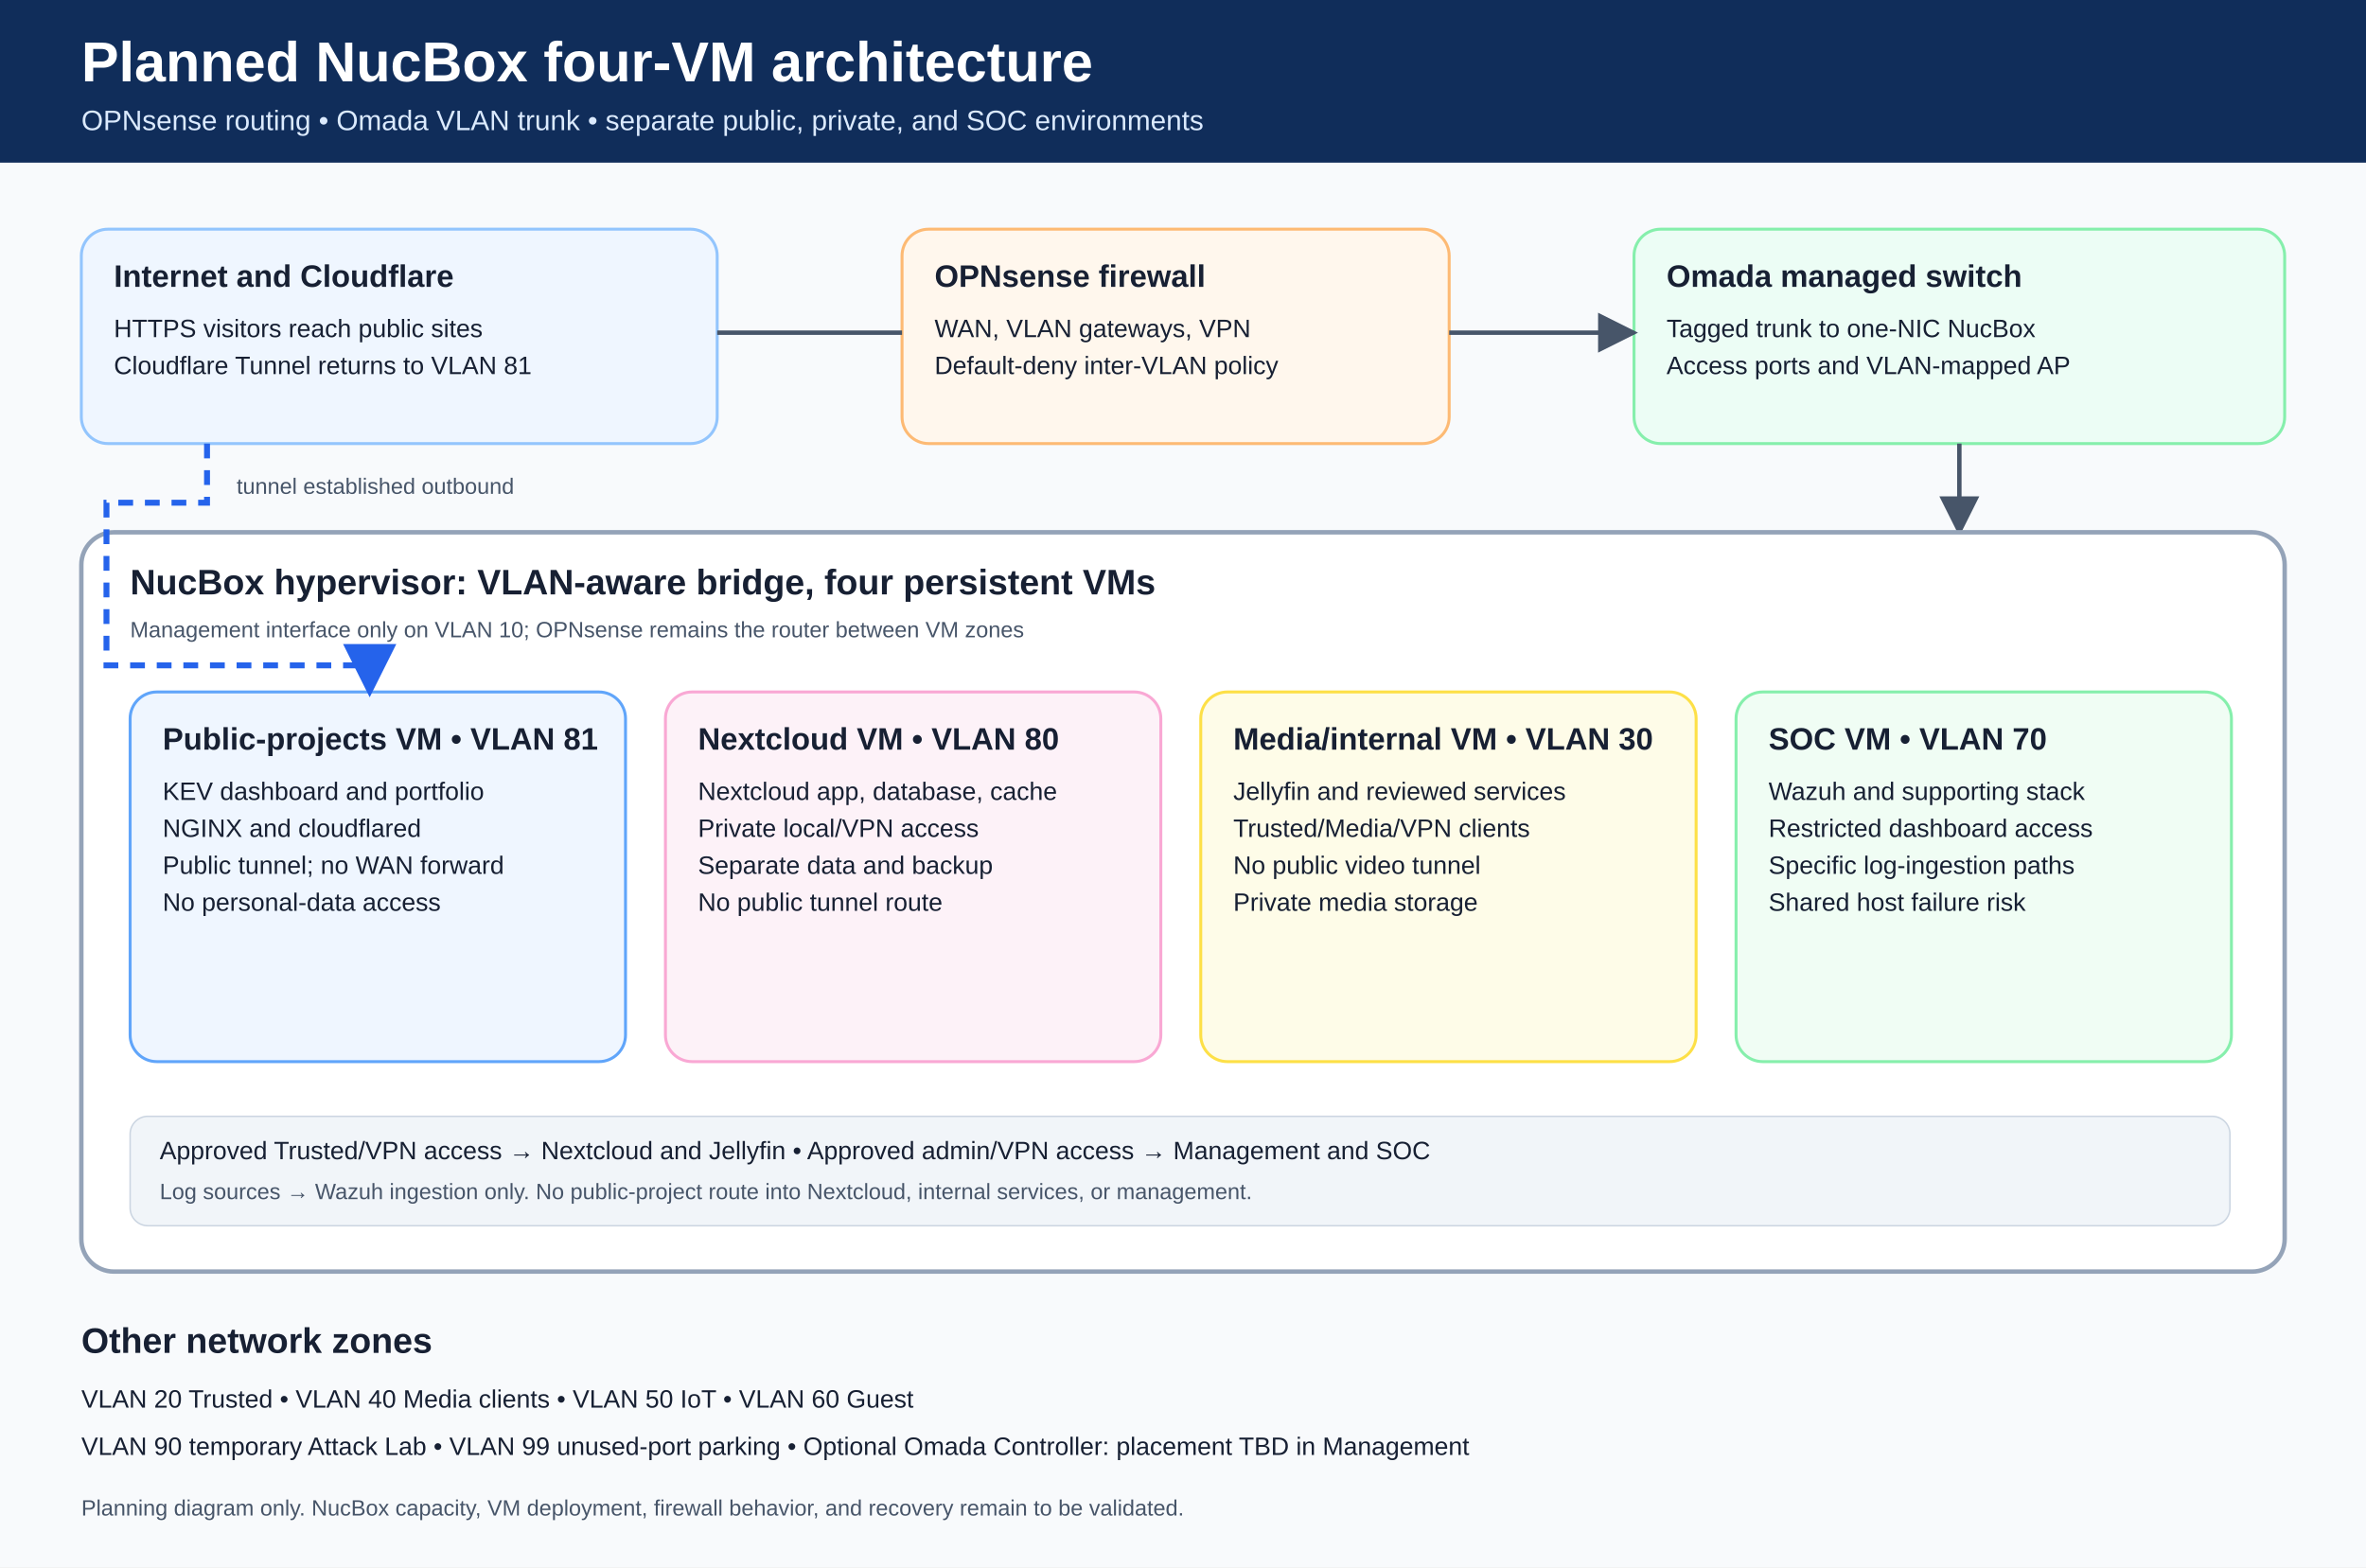
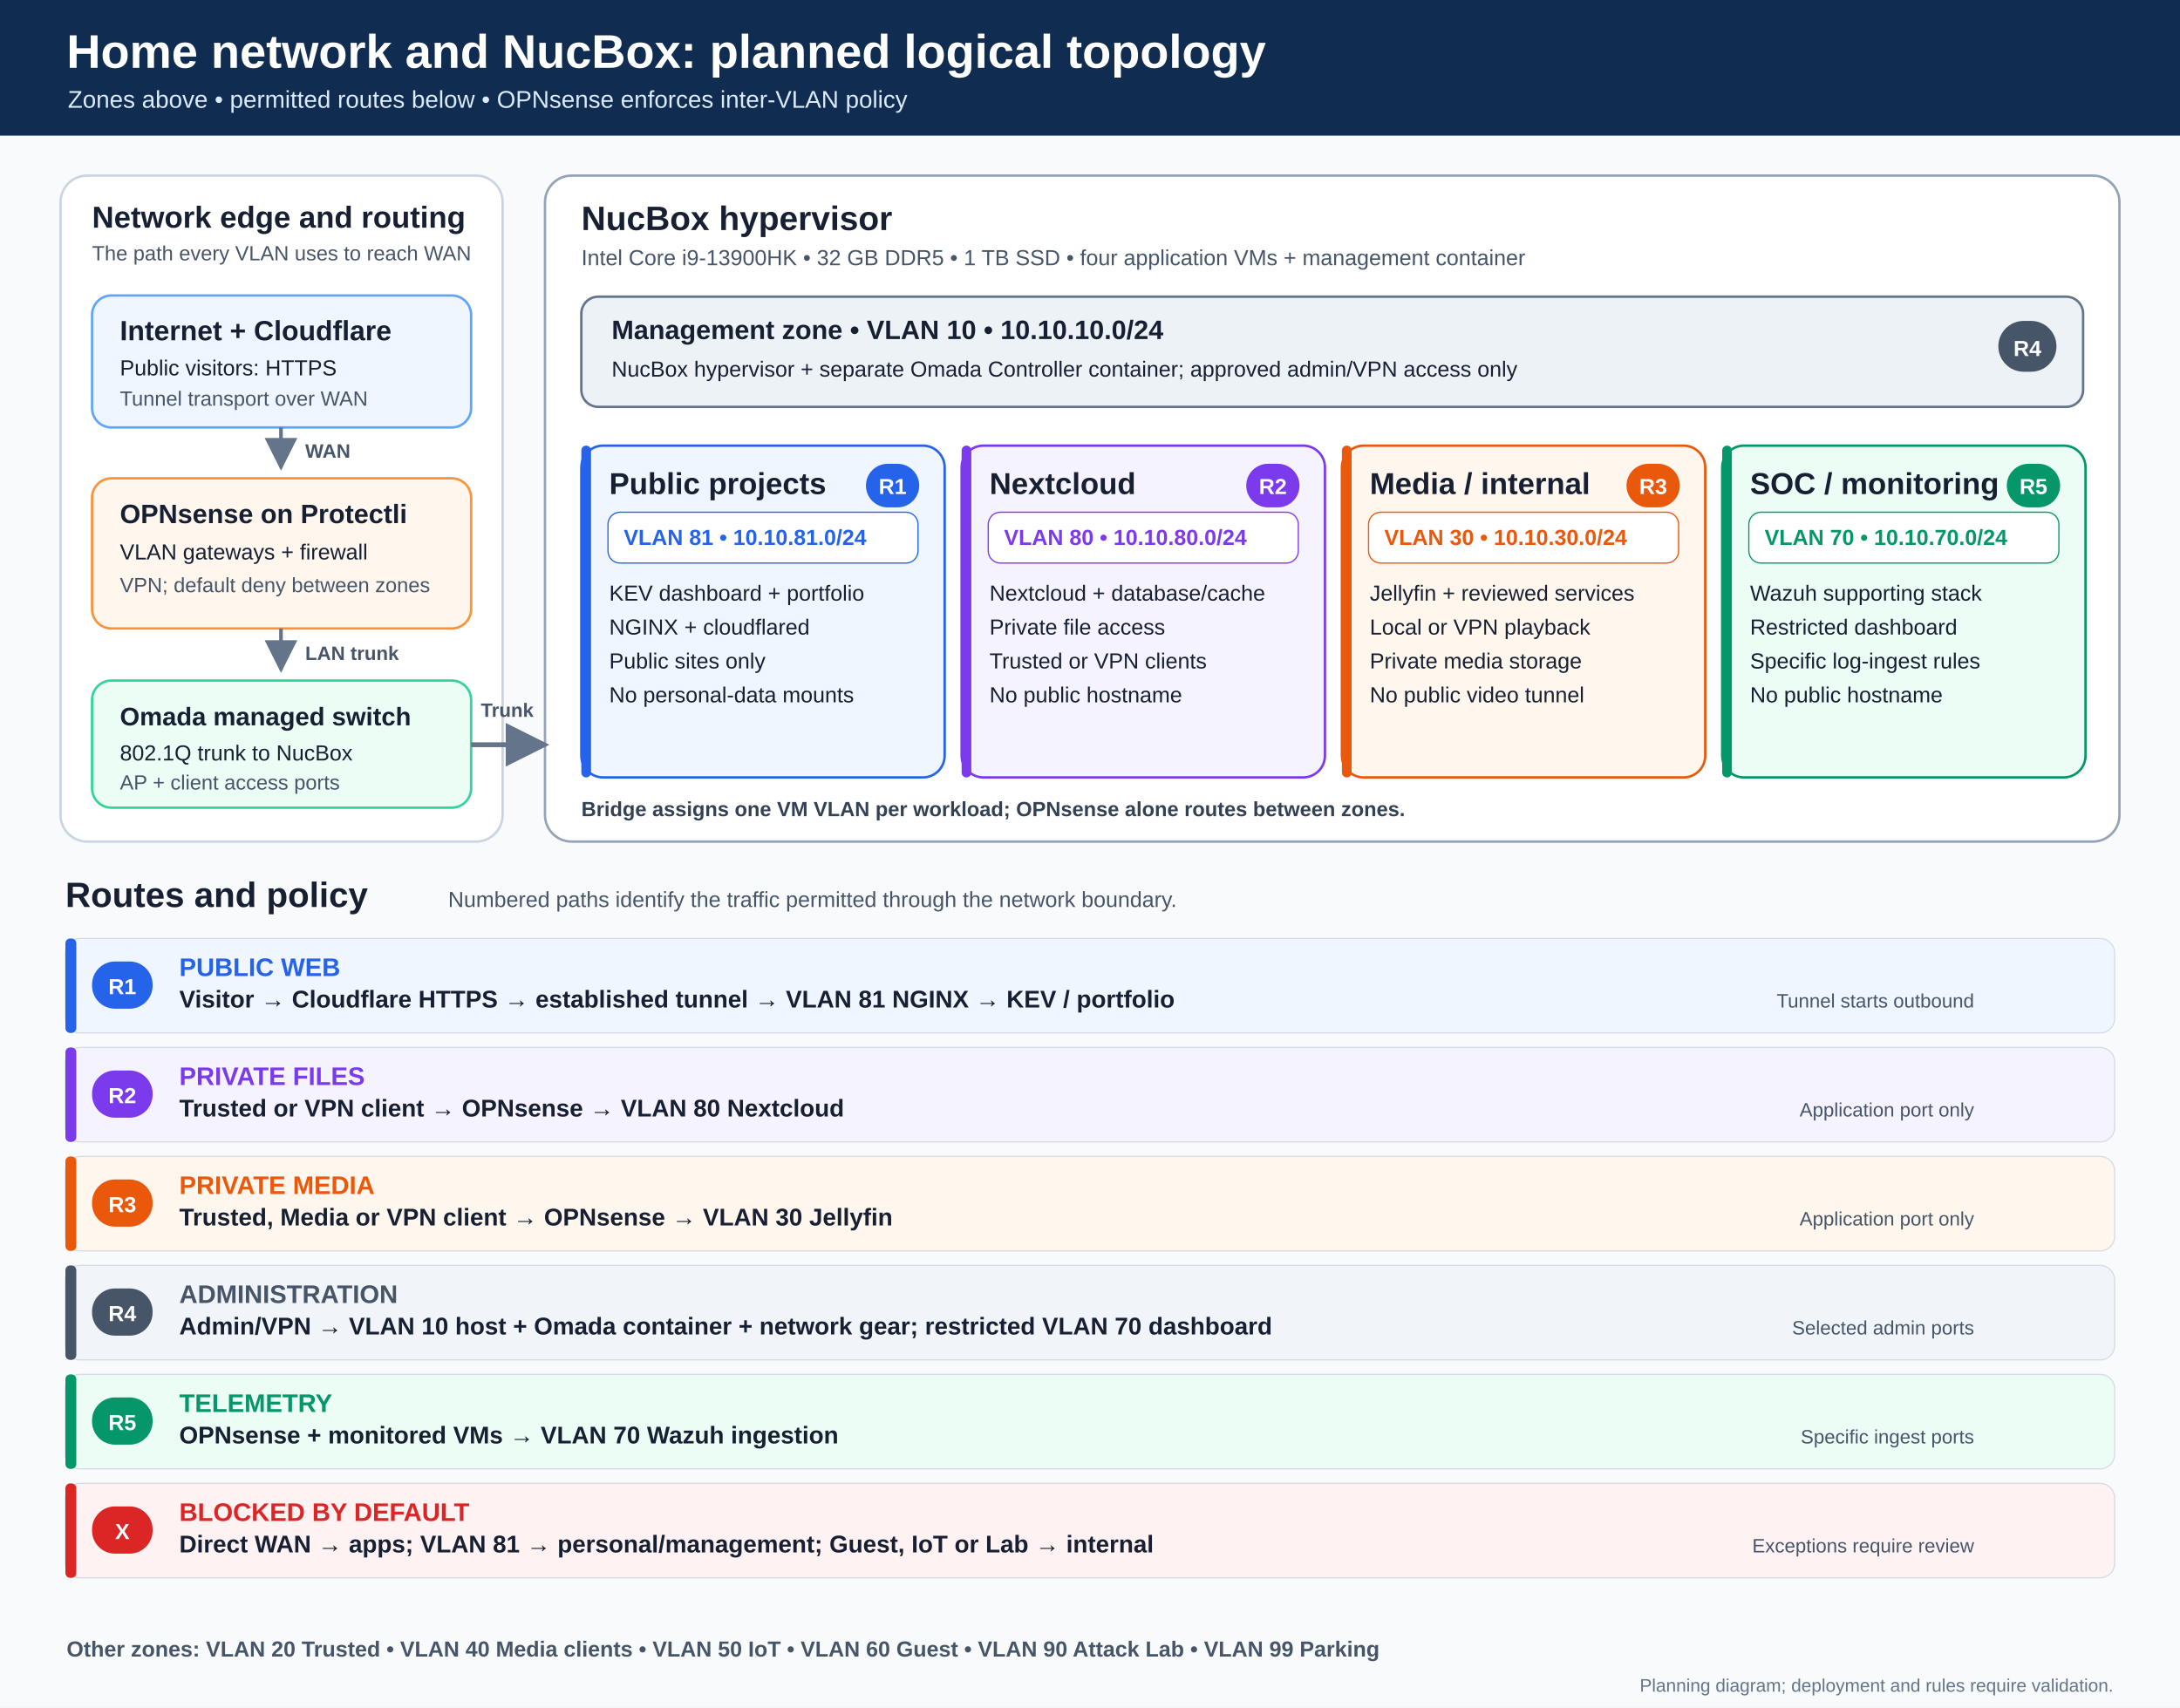
- <svg xmlns="http://www.w3.org/2000/svg" width="1600" height="1060" viewBox="0 0 1600 1060">
+ <svg xmlns="http://www.w3.org/2000/svg" width="1800" height="1410" viewBox="0 0 1800 1410">
  <defs>
-     <marker id="arrow" viewBox="0 0 10 10" refX="9" refY="5" markerWidth="9" markerHeight="9" orient="auto-start-reverse">
-       <path d="M 0 0 L 10 5 L 0 10 z" fill="#475569" />
-     </marker>
-     <marker id="blueArrow" viewBox="0 0 10 10" refX="9" refY="5" markerWidth="9" markerHeight="9" orient="auto-start-reverse">
-       <path d="M 0 0 L 10 5 L 0 10 z" fill="#2563eb" />
+     <marker id="arrow" viewBox="0 0 10 10" refX="9" refY="5" markerWidth="9" markerHeight="9" orient="auto">
+       <path d="M 0 0 L 10 5 L 0 10 z" fill="#64748b" />
    </marker>
  </defs>
-   <style>
-   text { font-family: Arial, sans-serif; fill: #172033; }
-   .title { font-size: 38px; font-weight: 700; fill: white; }
-   .subtitle { font-size: 19px; fill: #dbeafe; }
-   .section { font-size: 24px; font-weight: 700; }
-   .heading { font-size: 21px; font-weight: 700; }
-   .body { font-size: 17px; }
-   .small { font-size: 15px; fill: #475569; }
-   .line { stroke: #475569; stroke-width: 3; fill: none; marker-end: url(#arrow); }
-   .tunnel { stroke: #2563eb; stroke-width: 4; stroke-dasharray: 10 8; fill: none; marker-end: url(#blueArrow); }
- </style>
-   <rect x="0" y="0" width="1600" height="1060" fill="#f8fafc" />
-   <rect x="0" y="0" width="1600" height="110" fill="#102d5a" />
-   <text x="55" y="55" class="title">Planned NucBox four-VM architecture</text>
-   <text x="55" y="88" class="subtitle">OPNsense routing • Omada VLAN trunk • separate public, private, and SOC environments</text>
-   <rect x="55" y="155" width="430" height="145" rx="18" fill="#eff6ff" stroke="#93c5fd" stroke-width="2" />
-   <text x="77" y="194" class="heading">Internet and Cloudflare</text>
-   <text x="77" y="228" class="body">HTTPS visitors reach public sites</text>
-   <text x="77" y="253" class="body">Cloudflare Tunnel returns to VLAN 81</text>
-   <rect x="610" y="155" width="370" height="145" rx="18" fill="#fff7ed" stroke="#fdba74" stroke-width="2" />
-   <text x="632" y="194" class="heading">OPNsense firewall</text>
-   <text x="632" y="228" class="body">WAN, VLAN gateways, VPN</text>
-   <text x="632" y="253" class="body">Default-deny inter-VLAN policy</text>
-   <rect x="1105" y="155" width="440" height="145" rx="18" fill="#ecfdf5" stroke="#86efac" stroke-width="2" />
-   <text x="1127" y="194" class="heading">Omada managed switch</text>
-   <text x="1127" y="228" class="body">Tagged trunk to one-NIC NucBox</text>
-   <text x="1127" y="253" class="body">Access ports and VLAN-mapped AP</text>
-   <path d="M 485 225 L 610 225" stroke="#475569" stroke-width="3" fill="none" />
-   <path d="M 980 225 L 1105 225" class="line" />
-   <path d="M 1325 300 L 1325 360" class="line" />
-   <rect x="55" y="360" width="1490" height="500" rx="22" fill="#ffffff" stroke="#94a3b8" stroke-width="3" />
-   <text x="88" y="402" class="section">NucBox hypervisor: VLAN-aware bridge, four persistent VMs</text>
-   <text x="88" y="431" class="small">Management interface only on VLAN 10; OPNsense remains the router between VM zones</text>
-   <rect x="88" y="468" width="335" height="250" rx="18" fill="#eff6ff" stroke="#60a5fa" stroke-width="2" />
-   <text x="110" y="507" class="heading">Public-projects VM • VLAN 81</text>
-   <text x="110" y="541" class="body">KEV dashboard and portfolio</text>
-   <text x="110" y="566" class="body">NGINX and cloudflared</text>
-   <text x="110" y="591" class="body">Public tunnel; no WAN forward</text>
-   <text x="110" y="616" class="body">No personal-data access</text>
-   <rect x="450" y="468" width="335" height="250" rx="18" fill="#fdf2f8" stroke="#f9a8d4" stroke-width="2" />
-   <text x="472" y="507" class="heading">Nextcloud VM • VLAN 80</text>
-   <text x="472" y="541" class="body">Nextcloud app, database, cache</text>
-   <text x="472" y="566" class="body">Private local/VPN access</text>
-   <text x="472" y="591" class="body">Separate data and backup</text>
-   <text x="472" y="616" class="body">No public tunnel route</text>
-   <rect x="812" y="468" width="335" height="250" rx="18" fill="#fefce8" stroke="#fde047" stroke-width="2" />
-   <text x="834" y="507" class="heading">Media/internal VM • VLAN 30</text>
-   <text x="834" y="541" class="body">Jellyfin and reviewed services</text>
-   <text x="834" y="566" class="body">Trusted/Media/VPN clients</text>
-   <text x="834" y="591" class="body">No public video tunnel</text>
-   <text x="834" y="616" class="body">Private media storage</text>
-   <rect x="1174" y="468" width="335" height="250" rx="18" fill="#f0fdf4" stroke="#86efac" stroke-width="2" />
-   <text x="1196" y="507" class="heading">SOC VM • VLAN 70</text>
-   <text x="1196" y="541" class="body">Wazuh and supporting stack</text>
-   <text x="1196" y="566" class="body">Restricted dashboard access</text>
-   <text x="1196" y="591" class="body">Specific log-ingestion paths</text>
-   <text x="1196" y="616" class="body">Shared host failure risk</text>
-   <path d="M 140 300 L 140 340 L 72 340 L 72 450 L 250 450 L 250 468" class="tunnel" />
-   <text x="160" y="334" class="small">tunnel established outbound</text>
-   <rect x="88" y="755" width="1420" height="74" rx="12" fill="#f1f5f9" stroke="#cbd5e1" />
-   <text x="108" y="784" class="body">Approved Trusted/VPN access → Nextcloud and Jellyfin   •   Approved admin/VPN access → Management and SOC</text>
-   <text x="108" y="811" class="small">Log sources → Wazuh ingestion only. No public-project route into Nextcloud, internal services, or management.</text>
-   <text x="55" y="915" class="section">Other network zones</text>
-   <text x="55" y="952" class="body">VLAN 20 Trusted   •   VLAN 40 Media clients   •   VLAN 50 IoT   •   VLAN 60 Guest</text>
-   <text x="55" y="984" class="body">VLAN 90 temporary Attack Lab   •   VLAN 99 unused-port parking   •   Optional Omada Controller: placement TBD in Management</text>
-   <text x="55" y="1025" class="small">Planning diagram only. NucBox capacity, VM deployment, firewall behavior, and recovery remain to be validated.</text>
+   <rect x="0" y="0" width="1800" height="1410" rx="0" fill="#f8fafc" />
+   <rect x="0" y="0" width="1800" height="112" rx="0" fill="#102c50" />
+   <text x="55" y="56" font-family="Arial, sans-serif" font-size="39" font-weight="700" fill="#ffffff" text-anchor="start">Home network and NucBox: planned logical topology</text>
+   <text x="56" y="89" font-family="Arial, sans-serif" font-size="20" font-weight="400" fill="#dbeafe" text-anchor="start">Zones above  •  permitted routes below  •  OPNsense enforces inter-VLAN policy</text>
+   <rect x="50" y="145" width="365" height="550" rx="22" fill="#ffffff" stroke="#cbd5e1" stroke-width="2" />
+   <text x="76" y="188" font-family="Arial, sans-serif" font-size="25" font-weight="700" fill="#172033" text-anchor="start">Network edge and routing</text>
+   <text x="76" y="215" font-family="Arial, sans-serif" font-size="17" font-weight="400" fill="#475569" text-anchor="start">The path every VLAN uses to reach WAN</text>
+   <rect x="76" y="244" width="313" height="109" rx="16" fill="#eff6ff" stroke="#60a5fa" stroke-width="2" />
+   <text x="99" y="281" font-family="Arial, sans-serif" font-size="23" font-weight="700" fill="#172033" text-anchor="start">Internet + Cloudflare</text>
+   <text x="99" y="310" font-family="Arial, sans-serif" font-size="18" font-weight="400" fill="#172033" text-anchor="start">Public visitors: HTTPS</text>
+   <text x="99" y="335" font-family="Arial, sans-serif" font-size="17" font-weight="400" fill="#475569" text-anchor="start">Tunnel transport over WAN</text>
+   <path d="M 232 353 L 232 386" stroke="#64748b" stroke-width="3" fill="none" marker-end="url(#arrow)" />
+   <text x="252" y="378" font-family="Arial, sans-serif" font-size="16" font-weight="700" fill="#475569" text-anchor="start">WAN</text>
+   <rect x="76" y="395" width="313" height="124" rx="16" fill="#fff7ed" stroke="#fb923c" stroke-width="2" />
+   <text x="99" y="432" font-family="Arial, sans-serif" font-size="22" font-weight="700" fill="#172033" text-anchor="start">OPNsense on Protectli</text>
+   <text x="99" y="462" font-family="Arial, sans-serif" font-size="18" font-weight="400" fill="#172033" text-anchor="start">VLAN gateways + firewall</text>
+   <text x="99" y="489" font-family="Arial, sans-serif" font-size="17" font-weight="400" fill="#475569" text-anchor="start">VPN; default deny between zones</text>
+   <path d="M 232 519 L 232 553" stroke="#64748b" stroke-width="3" fill="none" marker-end="url(#arrow)" />
+   <text x="252" y="545" font-family="Arial, sans-serif" font-size="16" font-weight="700" fill="#475569" text-anchor="start">LAN trunk</text>
+   <rect x="76" y="562" width="313" height="105" rx="16" fill="#ecfdf5" stroke="#34d399" stroke-width="2" />
+   <text x="99" y="599" font-family="Arial, sans-serif" font-size="21" font-weight="700" fill="#172033" text-anchor="start">Omada managed switch</text>
+   <text x="99" y="628" font-family="Arial, sans-serif" font-size="18" font-weight="400" fill="#172033" text-anchor="start">802.1Q trunk to NucBox</text>
+   <text x="99" y="652" font-family="Arial, sans-serif" font-size="17" font-weight="400" fill="#475569" text-anchor="start">AP + client access ports</text>
+   <rect x="450" y="145" width="1300" height="550" rx="22" fill="#ffffff" stroke="#94a3b8" stroke-width="2" />
+   <text x="480" y="190" font-family="Arial, sans-serif" font-size="28" font-weight="700" fill="#172033" text-anchor="start">NucBox hypervisor</text>
+   <text x="480" y="219" font-family="Arial, sans-serif" font-size="18" font-weight="400" fill="#475569" text-anchor="start">Intel Core i9-13900HK  •  32 GB DDR5  •  1 TB SSD  •  four application VMs + management container</text>
+   <rect x="480" y="245" width="1240" height="91" rx="14" fill="#edf2f7" stroke="#64748b" stroke-width="2" />
+   <text x="505" y="280" font-family="Arial, sans-serif" font-size="22" font-weight="700" fill="#172033" text-anchor="start">Management zone  •  VLAN 10  •  10.10.10.0/24</text>
+   <text x="505" y="311" font-family="Arial, sans-serif" font-size="18" font-weight="400" fill="#172033" text-anchor="start">NucBox hypervisor + separate Omada Controller container; approved admin/VPN access only</text>
+   <rect x="1650" y="265" width="48" height="42" rx="21" fill="#475569" />
+   <text x="1674" y="294" font-family="Arial, sans-serif" font-size="18" font-weight="700" fill="#ffffff" text-anchor="middle">R4</text>
+   <rect x="480" y="368" width="300" height="274" rx="18" fill="#eff6ff" stroke="#2563eb" stroke-width="2" />
+   <rect x="480" y="368" width="8" height="274" rx="4" fill="#2563eb" />
+   <text x="503" y="408" font-family="Arial, sans-serif" font-size="25" font-weight="700" fill="#172033" text-anchor="start">Public projects</text>
+   <rect x="502" y="423" width="256" height="42" rx="10" fill="#ffffff" stroke="#2563eb" stroke-width="1" />
+   <text x="515" y="450" font-family="Arial, sans-serif" font-size="18" font-weight="700" fill="#2563eb" text-anchor="start">VLAN 81  •  10.10.81.0/24</text>
+   <text x="503" y="496" font-family="Arial, sans-serif" font-size="18" font-weight="400" fill="#172033" text-anchor="start">KEV dashboard + portfolio</text>
+   <text x="503" y="524" font-family="Arial, sans-serif" font-size="18" font-weight="400" fill="#172033" text-anchor="start">NGINX + cloudflared</text>
+   <text x="503" y="552" font-family="Arial, sans-serif" font-size="18" font-weight="400" fill="#172033" text-anchor="start">Public sites only</text>
+   <text x="503" y="580" font-family="Arial, sans-serif" font-size="18" font-weight="400" fill="#172033" text-anchor="start">No personal-data mounts</text>
+   <rect x="715" y="383" width="44" height="36" rx="18" fill="#2563eb" />
+   <text x="737" y="408" font-family="Arial, sans-serif" font-size="18" font-weight="700" fill="#ffffff" text-anchor="middle">R1</text>
+   <rect x="794" y="368" width="300" height="274" rx="18" fill="#f5f3ff" stroke="#7c3aed" stroke-width="2" />
+   <rect x="794" y="368" width="8" height="274" rx="4" fill="#7c3aed" />
+   <text x="817" y="408" font-family="Arial, sans-serif" font-size="25" font-weight="700" fill="#172033" text-anchor="start">Nextcloud</text>
+   <rect x="816" y="423" width="256" height="42" rx="10" fill="#ffffff" stroke="#7c3aed" stroke-width="1" />
+   <text x="829" y="450" font-family="Arial, sans-serif" font-size="18" font-weight="700" fill="#7c3aed" text-anchor="start">VLAN 80  •  10.10.80.0/24</text>
+   <text x="817" y="496" font-family="Arial, sans-serif" font-size="18" font-weight="400" fill="#172033" text-anchor="start">Nextcloud + database/cache</text>
+   <text x="817" y="524" font-family="Arial, sans-serif" font-size="18" font-weight="400" fill="#172033" text-anchor="start">Private file access</text>
+   <text x="817" y="552" font-family="Arial, sans-serif" font-size="18" font-weight="400" fill="#172033" text-anchor="start">Trusted or VPN clients</text>
+   <text x="817" y="580" font-family="Arial, sans-serif" font-size="18" font-weight="400" fill="#172033" text-anchor="start">No public hostname</text>
+   <rect x="1029" y="383" width="44" height="36" rx="18" fill="#7c3aed" />
+   <text x="1051" y="408" font-family="Arial, sans-serif" font-size="18" font-weight="700" fill="#ffffff" text-anchor="middle">R2</text>
+   <rect x="1108" y="368" width="300" height="274" rx="18" fill="#fff7ed" stroke="#ea580c" stroke-width="2" />
+   <rect x="1108" y="368" width="8" height="274" rx="4" fill="#ea580c" />
+   <text x="1131" y="408" font-family="Arial, sans-serif" font-size="25" font-weight="700" fill="#172033" text-anchor="start">Media / internal</text>
+   <rect x="1130" y="423" width="256" height="42" rx="10" fill="#ffffff" stroke="#ea580c" stroke-width="1" />
+   <text x="1143" y="450" font-family="Arial, sans-serif" font-size="18" font-weight="700" fill="#ea580c" text-anchor="start">VLAN 30  •  10.10.30.0/24</text>
+   <text x="1131" y="496" font-family="Arial, sans-serif" font-size="18" font-weight="400" fill="#172033" text-anchor="start">Jellyfin + reviewed services</text>
+   <text x="1131" y="524" font-family="Arial, sans-serif" font-size="18" font-weight="400" fill="#172033" text-anchor="start">Local or VPN playback</text>
+   <text x="1131" y="552" font-family="Arial, sans-serif" font-size="18" font-weight="400" fill="#172033" text-anchor="start">Private media storage</text>
+   <text x="1131" y="580" font-family="Arial, sans-serif" font-size="18" font-weight="400" fill="#172033" text-anchor="start">No public video tunnel</text>
+   <rect x="1343" y="383" width="44" height="36" rx="18" fill="#ea580c" />
+   <text x="1365" y="408" font-family="Arial, sans-serif" font-size="18" font-weight="700" fill="#ffffff" text-anchor="middle">R3</text>
+   <rect x="1422" y="368" width="300" height="274" rx="18" fill="#ecfdf5" stroke="#059669" stroke-width="2" />
+   <rect x="1422" y="368" width="8" height="274" rx="4" fill="#059669" />
+   <text x="1445" y="408" font-family="Arial, sans-serif" font-size="25" font-weight="700" fill="#172033" text-anchor="start">SOC / monitoring</text>
+   <rect x="1444" y="423" width="256" height="42" rx="10" fill="#ffffff" stroke="#059669" stroke-width="1" />
+   <text x="1457" y="450" font-family="Arial, sans-serif" font-size="18" font-weight="700" fill="#059669" text-anchor="start">VLAN 70  •  10.10.70.0/24</text>
+   <text x="1445" y="496" font-family="Arial, sans-serif" font-size="18" font-weight="400" fill="#172033" text-anchor="start">Wazuh supporting stack</text>
+   <text x="1445" y="524" font-family="Arial, sans-serif" font-size="18" font-weight="400" fill="#172033" text-anchor="start">Restricted dashboard</text>
+   <text x="1445" y="552" font-family="Arial, sans-serif" font-size="18" font-weight="400" fill="#172033" text-anchor="start">Specific log-ingest rules</text>
+   <text x="1445" y="580" font-family="Arial, sans-serif" font-size="18" font-weight="400" fill="#172033" text-anchor="start">No public hostname</text>
+   <rect x="1657" y="383" width="44" height="36" rx="18" fill="#059669" />
+   <text x="1679" y="408" font-family="Arial, sans-serif" font-size="18" font-weight="700" fill="#ffffff" text-anchor="middle">R5</text>
+   <path d="M 389 615 L 450 615" stroke="#64748b" stroke-width="4" fill="none" marker-end="url(#arrow)" />
+   <text x="397" y="592" font-family="Arial, sans-serif" font-size="16" font-weight="700" fill="#475569" text-anchor="start">Trunk</text>
+   <text x="480" y="674" font-family="Arial, sans-serif" font-size="17" font-weight="600" fill="#334155" text-anchor="start">Bridge assigns one VM VLAN per workload; OPNsense alone routes between zones.</text>
+   <text x="54" y="749" font-family="Arial, sans-serif" font-size="29" font-weight="700" fill="#172033" text-anchor="start">Routes and policy</text>
+   <text x="370" y="749" font-family="Arial, sans-serif" font-size="18" font-weight="400" fill="#475569" text-anchor="start">Numbered paths identify the traffic permitted through the network boundary.</text>
+   <rect x="54" y="775" width="1692" height="78" rx="12" fill="#eff6ff" stroke="#d5dce6" stroke-width="1" />
+   <rect x="54" y="775" width="9" height="78" rx="4" fill="#2563eb" />
+   <rect x="76" y="794" width="50" height="39" rx="19" fill="#2563eb" />
+   <text x="101" y="821" font-family="Arial, sans-serif" font-size="18" font-weight="700" fill="#ffffff" text-anchor="middle">R1</text>
+   <text x="148" y="806" font-family="Arial, sans-serif" font-size="21" font-weight="700" fill="#2563eb" text-anchor="start">PUBLIC WEB</text>
+   <text x="148" y="832" font-family="Arial, sans-serif" font-size="20" font-weight="600" fill="#172033" text-anchor="start">Visitor → Cloudflare HTTPS → established tunnel → VLAN 81 NGINX → KEV / portfolio</text>
+   <text x="1630" y="832" font-family="Arial, sans-serif" font-size="16" font-weight="400" fill="#475569" text-anchor="end">Tunnel starts outbound</text>
+   <rect x="54" y="865" width="1692" height="78" rx="12" fill="#f5f3ff" stroke="#d5dce6" stroke-width="1" />
+   <rect x="54" y="865" width="9" height="78" rx="4" fill="#7c3aed" />
+   <rect x="76" y="884" width="50" height="39" rx="19" fill="#7c3aed" />
+   <text x="101" y="911" font-family="Arial, sans-serif" font-size="18" font-weight="700" fill="#ffffff" text-anchor="middle">R2</text>
+   <text x="148" y="896" font-family="Arial, sans-serif" font-size="21" font-weight="700" fill="#7c3aed" text-anchor="start">PRIVATE FILES</text>
+   <text x="148" y="922" font-family="Arial, sans-serif" font-size="20" font-weight="600" fill="#172033" text-anchor="start">Trusted or VPN client → OPNsense → VLAN 80 Nextcloud</text>
+   <text x="1630" y="922" font-family="Arial, sans-serif" font-size="16" font-weight="400" fill="#475569" text-anchor="end">Application port only</text>
+   <rect x="54" y="955" width="1692" height="78" rx="12" fill="#fff7ed" stroke="#d5dce6" stroke-width="1" />
+   <rect x="54" y="955" width="9" height="78" rx="4" fill="#ea580c" />
+   <rect x="76" y="974" width="50" height="39" rx="19" fill="#ea580c" />
+   <text x="101" y="1001" font-family="Arial, sans-serif" font-size="18" font-weight="700" fill="#ffffff" text-anchor="middle">R3</text>
+   <text x="148" y="986" font-family="Arial, sans-serif" font-size="21" font-weight="700" fill="#ea580c" text-anchor="start">PRIVATE MEDIA</text>
+   <text x="148" y="1012" font-family="Arial, sans-serif" font-size="20" font-weight="600" fill="#172033" text-anchor="start">Trusted, Media or VPN client → OPNsense → VLAN 30 Jellyfin</text>
+   <text x="1630" y="1012" font-family="Arial, sans-serif" font-size="16" font-weight="400" fill="#475569" text-anchor="end">Application port only</text>
+   <rect x="54" y="1045" width="1692" height="78" rx="12" fill="#f1f5f9" stroke="#d5dce6" stroke-width="1" />
+   <rect x="54" y="1045" width="9" height="78" rx="4" fill="#475569" />
+   <rect x="76" y="1064" width="50" height="39" rx="19" fill="#475569" />
+   <text x="101" y="1091" font-family="Arial, sans-serif" font-size="18" font-weight="700" fill="#ffffff" text-anchor="middle">R4</text>
+   <text x="148" y="1076" font-family="Arial, sans-serif" font-size="21" font-weight="700" fill="#475569" text-anchor="start">ADMINISTRATION</text>
+   <text x="148" y="1102" font-family="Arial, sans-serif" font-size="20" font-weight="600" fill="#172033" text-anchor="start">Admin/VPN → VLAN 10 host + Omada container + network gear; restricted VLAN 70 dashboard</text>
+   <text x="1630" y="1102" font-family="Arial, sans-serif" font-size="16" font-weight="400" fill="#475569" text-anchor="end">Selected admin ports</text>
+   <rect x="54" y="1135" width="1692" height="78" rx="12" fill="#ecfdf5" stroke="#d5dce6" stroke-width="1" />
+   <rect x="54" y="1135" width="9" height="78" rx="4" fill="#059669" />
+   <rect x="76" y="1154" width="50" height="39" rx="19" fill="#059669" />
+   <text x="101" y="1181" font-family="Arial, sans-serif" font-size="18" font-weight="700" fill="#ffffff" text-anchor="middle">R5</text>
+   <text x="148" y="1166" font-family="Arial, sans-serif" font-size="21" font-weight="700" fill="#059669" text-anchor="start">TELEMETRY</text>
+   <text x="148" y="1192" font-family="Arial, sans-serif" font-size="20" font-weight="600" fill="#172033" text-anchor="start">OPNsense + monitored VMs → VLAN 70 Wazuh ingestion</text>
+   <text x="1630" y="1192" font-family="Arial, sans-serif" font-size="16" font-weight="400" fill="#475569" text-anchor="end">Specific ingest ports</text>
+   <rect x="54" y="1225" width="1692" height="78" rx="12" fill="#fef2f2" stroke="#d5dce6" stroke-width="1" />
+   <rect x="54" y="1225" width="9" height="78" rx="4" fill="#dc2626" />
+   <rect x="76" y="1244" width="50" height="39" rx="19" fill="#dc2626" />
+   <text x="101" y="1271" font-family="Arial, sans-serif" font-size="18" font-weight="700" fill="#ffffff" text-anchor="middle">X</text>
+   <text x="148" y="1256" font-family="Arial, sans-serif" font-size="21" font-weight="700" fill="#dc2626" text-anchor="start">BLOCKED BY DEFAULT</text>
+   <text x="148" y="1282" font-family="Arial, sans-serif" font-size="20" font-weight="600" fill="#172033" text-anchor="start">Direct WAN → apps; VLAN 81 → personal/management; Guest, IoT or Lab → internal</text>
+   <text x="1630" y="1282" font-family="Arial, sans-serif" font-size="16" font-weight="400" fill="#475569" text-anchor="end">Exceptions require review</text>
+   <text x="55" y="1368" font-family="Arial, sans-serif" font-size="18" font-weight="600" fill="#475569" text-anchor="start">Other zones:  VLAN 20 Trusted   •   VLAN 40 Media clients   •   VLAN 50 IoT   •   VLAN 60 Guest   •   VLAN 90 Attack Lab   •   VLAN 99 Parking</text>
+   <text x="1745" y="1397" font-family="Arial, sans-serif" font-size="15" font-weight="400" fill="#64748b" text-anchor="end">Planning diagram; deployment and rules require validation.</text>
</svg>
